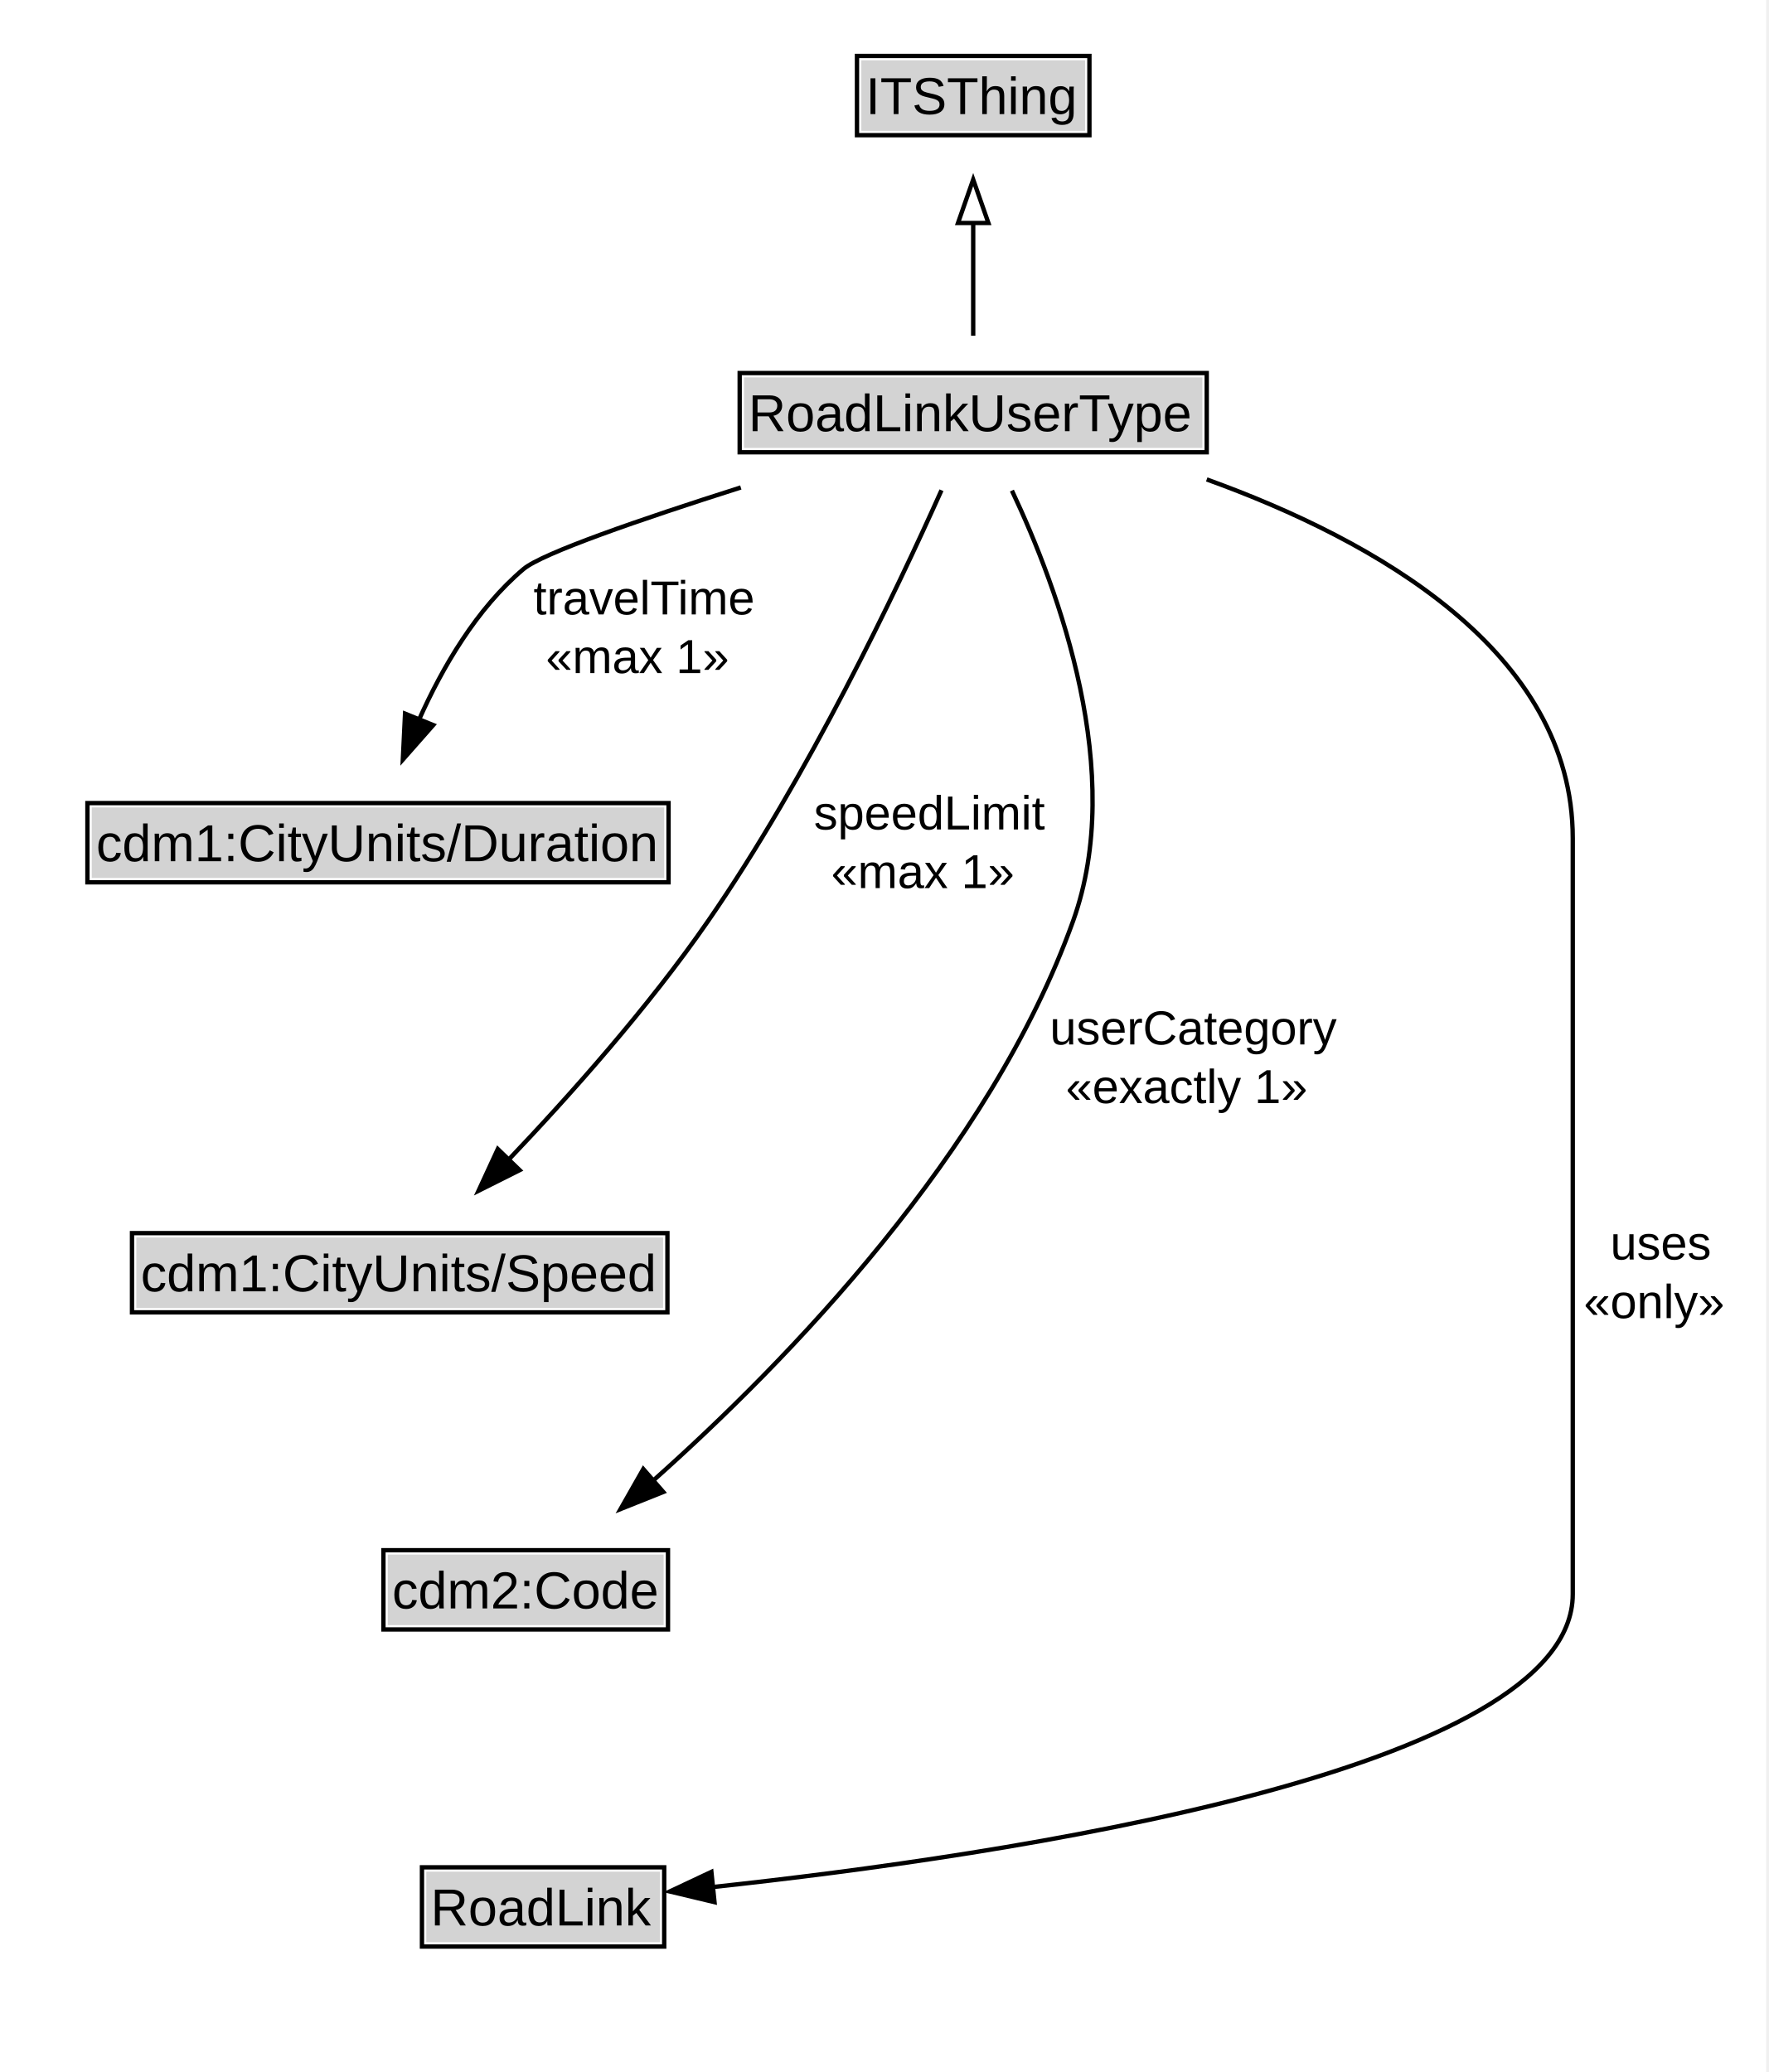
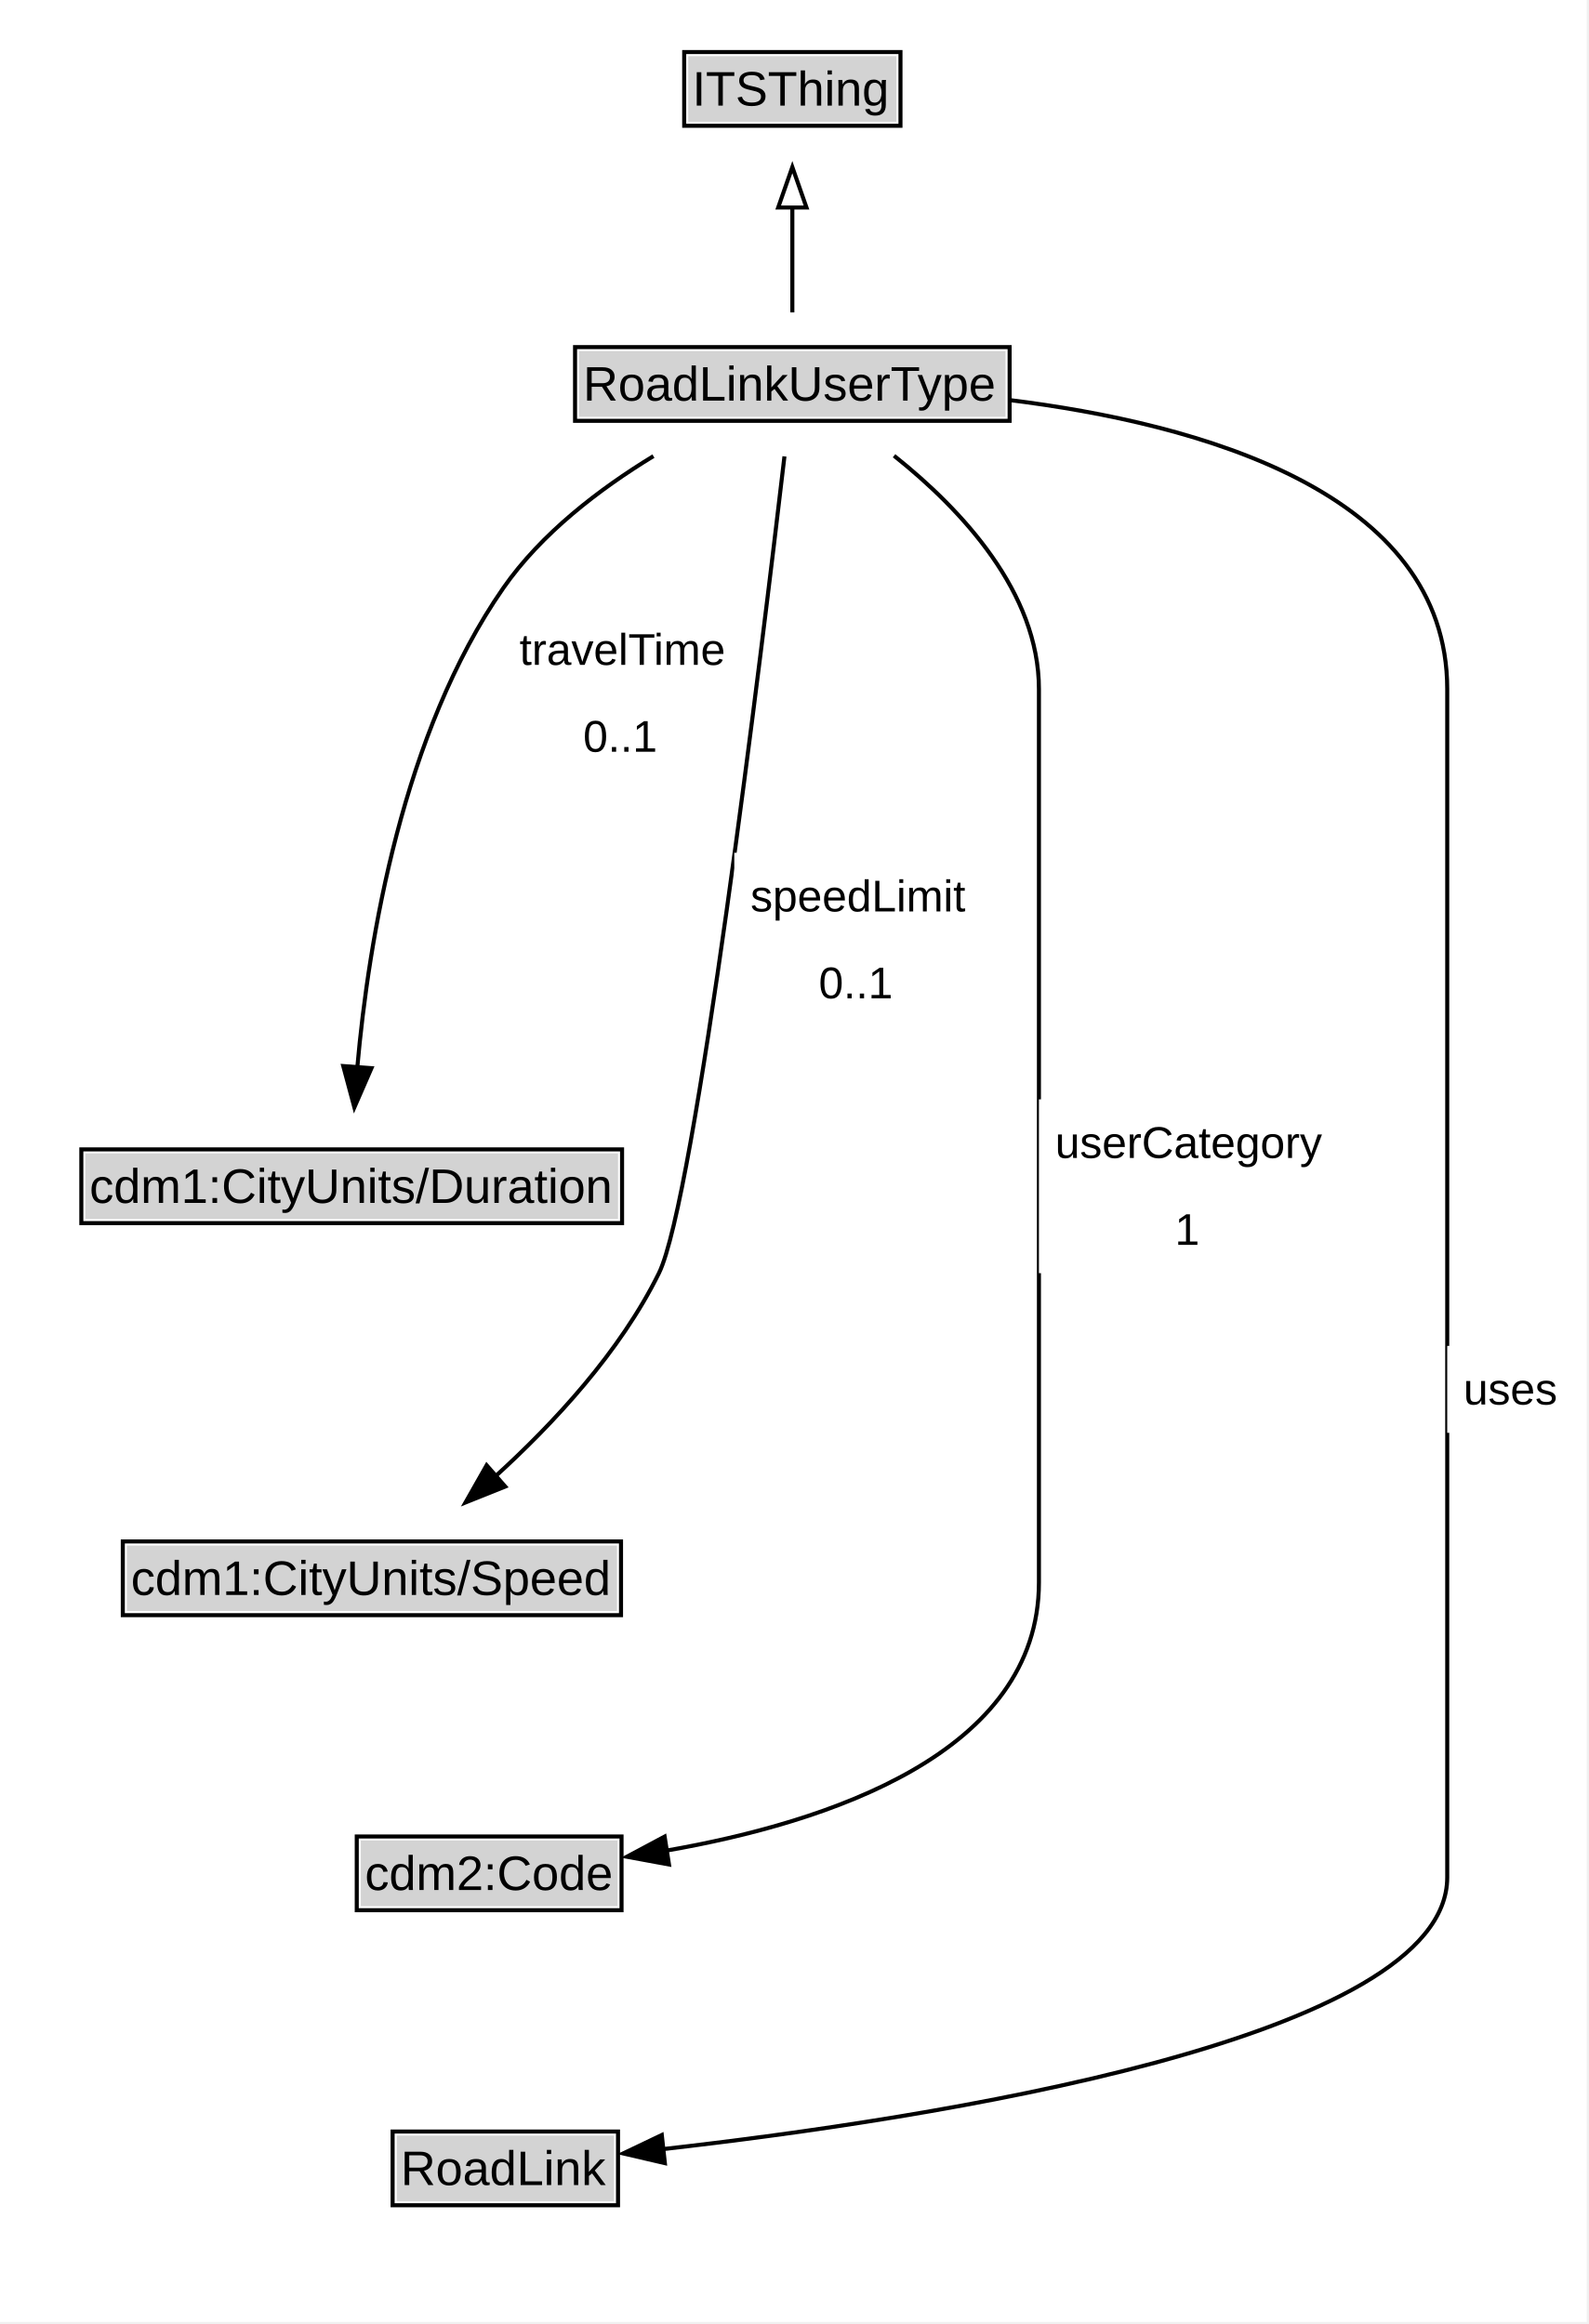
- <svg xmlns="http://www.w3.org/2000/svg" xmlns:xlink="http://www.w3.org/1999/xlink" width="407pt" height="477pt" viewBox="0.00 0.00 407.00 477.00">
-   <g id="graph0" class="graph" transform="scale(1 1) rotate(0) translate(4 473)">
-     <polygon fill="white" stroke="none" points="-4,4 -4,-473 402.5,-473 402.5,4 -4,4" />
-     <g id="clust2" class="cluster">
+ <svg xmlns="http://www.w3.org/2000/svg" xmlns:xlink="http://www.w3.org/1999/xlink" width="393pt" height="575pt" viewBox="0.00 0.00 393.00 575.00">
+   <g id="graph0" class="graph" transform="scale(1 1) rotate(0) translate(4 570.5)">
+     <polygon fill="white" stroke="none" points="-4,4 -4,-570.5 388.5,-570.5 388.5,4 -4,4" />
+     <g id="clust3" class="cluster">
</g>
    <g id="node1" class="node">
      <g id="a_node1">
-         <a xlink:href="../RoadLinkUserType.md" xlink:title="&lt;TABLE&gt;">
-           <polygon fill="lightgray" stroke="none" points="167.25,-369.88 167.25,-386.12 272.75,-386.12 272.75,-369.88 167.25,-369.88" />
-           <text xml:space="preserve" text-anchor="start" x="168.25" y="-373.73" font-family="Arial" font-size="12.00">RoadLinkUserType</text>
-           <polygon fill="none" stroke="black" points="166.25,-368.88 166.25,-387.12 273.75,-387.12 273.75,-368.88 166.25,-368.88" />
+         <a xlink:href="../ITSThing" xlink:title="&lt;TABLE&gt;">
+           <polygon fill="lightgray" stroke="none" points="166.25,-540.38 166.25,-556.62 217.75,-556.62 217.75,-540.38 166.25,-540.38" />
+           <text xml:space="preserve" text-anchor="start" x="167.25" y="-544.38" font-family="Arial" font-size="12.00">ITSThing</text>
+           <polygon fill="none" stroke="black" points="165.25,-539.38 165.25,-557.62 218.75,-557.62 218.75,-539.38 165.25,-539.38" />
        </a>
      </g>
    </g>
-     <g id="node3" class="node">
-       <polygon fill="lightgray" stroke="none" points="17.12,-270.88 17.12,-287.12 148.88,-287.12 148.88,-270.88 17.12,-270.88" />
-       <text xml:space="preserve" text-anchor="start" x="18.12" y="-274.73" font-family="Arial" font-size="12.00">cdm1:CityUnits/Duration</text>
-       <polygon fill="none" stroke="black" points="16.12,-269.88 16.12,-288.12 149.88,-288.12 149.88,-269.88 16.12,-269.88" />
+     <g id="node2" class="node">
+       <g id="a_node2">
+         <a xlink:href="../RoadLinkUserType" xlink:title="&lt;TABLE&gt;">
+           <polygon fill="lightgray" stroke="none" points="139.25,-467.38 139.25,-483.62 244.75,-483.62 244.75,-467.38 139.25,-467.38" />
+           <text xml:space="preserve" text-anchor="start" x="140.25" y="-471.38" font-family="Arial" font-size="12.00">RoadLinkUserType</text>
+           <polygon fill="none" stroke="black" points="138.25,-466.38 138.25,-484.62 245.75,-484.62 245.75,-466.38 138.25,-466.38" />
+         </a>
+       </g>
    </g>
-     <g id="edge10" class="edge">
-       <path fill="none" stroke="black" d="M166.51,-360.78C143.48,-353.46 120.81,-345.64 116.5,-342 105.69,-332.88 97.81,-319.35 92.42,-307.26" />
-       <polygon fill="black" stroke="black" points="95.72,-306.08 88.72,-298.13 89.23,-308.71 95.72,-306.08" />
-       <text xml:space="preserve" text-anchor="middle" x="144.25" y="-331.55" font-family="Arial" font-size="11.00"> travelTime </text>
-       <text xml:space="preserve" text-anchor="middle" x="144.25" y="-318.05" font-family="Arial" font-size="11.00"> «max 1»  </text>
+     <g id="edge1" class="edge">
+       <path fill="none" stroke="black" d="M192,-493.21C192,-500.97 192,-510.42 192,-519.24" />
+       <polygon fill="none" stroke="black" points="188.5,-519.16 192,-529.16 195.5,-519.16 188.5,-519.16" />
    </g>
    <g id="node4" class="node">
-       <polygon fill="lightgray" stroke="none" points="27.38,-171.88 27.38,-188.12 148.62,-188.12 148.62,-171.88 27.38,-171.88" />
-       <text xml:space="preserve" text-anchor="start" x="28.38" y="-175.72" font-family="Arial" font-size="12.00">cdm1:CityUnits/Speed</text>
-       <polygon fill="none" stroke="black" points="26.38,-170.88 26.38,-189.12 149.62,-189.12 149.62,-170.88 26.38,-170.88" />
+       <g id="a_node4">
+         <a xlink:href="https://w3id.org/citydata/part1/v1/CityUnits/Duration" xlink:title="&lt;TABLE&gt;">
+           <polygon fill="lightgray" stroke="none" points="17.12,-268.88 17.12,-285.12 148.88,-285.12 148.88,-268.88 17.12,-268.88" />
+           <text xml:space="preserve" text-anchor="start" x="18.12" y="-272.88" font-family="Arial" font-size="12.00">cdm1:CityUnits/Duration</text>
+           <polygon fill="none" stroke="black" points="16.12,-267.88 16.12,-286.12 149.88,-286.12 149.88,-267.88 16.12,-267.88" />
+         </a>
+       </g>
+     </g>
+     <g id="edge7" class="edge">
+       <path fill="none" stroke="black" d="M157.64,-457.65C144.25,-449.49 129.89,-438.51 120.5,-425 95.55,-389.11 87.19,-337.97 84.39,-306.44" />
+       <polygon fill="black" stroke="black" points="87.89,-306.22 83.66,-296.51 80.91,-306.74 87.89,-306.22" />
+       <polygon fill="white" stroke="none" points="120.5,-377.5 120.5,-420.5 178,-420.5 178,-377.5 120.5,-377.5" />
+       <text xml:space="preserve" text-anchor="start" x="124.5" y="-406" font-family="Arial" font-size="11.00">travelTime</text>
+       <text xml:space="preserve" text-anchor="start" x="140.25" y="-384.5" font-family="Arial" font-size="11.00">0..1</text>
+     </g>
+     <g id="node5" class="node">
+       <g id="a_node5">
+         <a xlink:href="https://w3id.org/citydata/part1/v1/CityUnits/Speed" xlink:title="&lt;TABLE&gt;">
+           <polygon fill="lightgray" stroke="none" points="27.38,-171.88 27.38,-188.12 148.62,-188.12 148.62,-171.88 27.38,-171.88" />
+           <text xml:space="preserve" text-anchor="start" x="28.38" y="-175.88" font-family="Arial" font-size="12.00">cdm1:CityUnits/Speed</text>
+           <polygon fill="none" stroke="black" points="26.38,-170.88 26.38,-189.12 149.62,-189.12 149.62,-170.88 26.38,-170.88" />
+         </a>
+       </g>
    </g>
    <g id="edge9" class="edge">
-       <path fill="none" stroke="black" d="M212.7,-360.14C202.3,-336.9 181.91,-294.13 159,-261 145.28,-241.15 127.19,-220.84 112.71,-205.65" />
-       <polygon fill="black" stroke="black" points="115.61,-203.62 106.14,-198.87 110.58,-208.48 115.61,-203.62" />
-       <text xml:space="preserve" text-anchor="middle" x="209.92" y="-282.05" font-family="Arial" font-size="11.00"> speedLimit </text>
-       <text xml:space="preserve" text-anchor="middle" x="209.92" y="-268.55" font-family="Arial" font-size="11.00"> «max 1»  </text>
-     </g>
-     <g id="node5" class="node">
-       <polygon fill="lightgray" stroke="none" points="85.25,-98.88 85.25,-115.12 148.75,-115.12 148.75,-98.88 85.25,-98.88" />
-       <text xml:space="preserve" text-anchor="start" x="86.25" y="-102.72" font-family="Arial" font-size="12.00">cdm2:Code</text>
-       <polygon fill="none" stroke="black" points="84.25,-97.88 84.25,-116.12 149.75,-116.12 149.75,-97.88 84.25,-97.88" />
-     </g>
-     <g id="edge8" class="edge">
-       <path fill="none" stroke="black" d="M228.91,-360.06C239.76,-337.09 255.2,-295.01 243,-261 223.86,-207.64 177.17,-159.6 146.32,-132.13" />
-       <polygon fill="black" stroke="black" points="148.67,-129.53 138.83,-125.6 144.07,-134.81 148.67,-129.53" />
-       <text xml:space="preserve" text-anchor="middle" x="270.65" y="-232.55" font-family="Arial" font-size="11.00"> userCategory </text>
-       <text xml:space="preserve" text-anchor="middle" x="270.65" y="-219.05" font-family="Arial" font-size="11.00"> «exactly 1»  </text>
+       <path fill="none" stroke="black" d="M190.05,-457.58C184.41,-409.37 167.92,-273.61 159,-255.5 149.43,-236.07 133,-218.34 118.36,-205.06" />
+       <polygon fill="black" stroke="black" points="120.98,-202.7 111.15,-198.76 116.38,-207.97 120.98,-202.7" />
+       <polygon fill="white" stroke="none" points="177.64,-316.5 177.64,-359.5 237.39,-359.5 237.39,-316.5 177.64,-316.5" />
+       <text xml:space="preserve" text-anchor="start" x="181.64" y="-345" font-family="Arial" font-size="11.00">speedLimit</text>
+       <text xml:space="preserve" text-anchor="start" x="198.52" y="-323.5" font-family="Arial" font-size="11.00">0..1</text>
    </g>
    <g id="node6" class="node">
      <g id="a_node6">
-         <a xlink:href="../RoadLink.md" xlink:title="&lt;TABLE&gt;">
+         <a xlink:href="https://w3id.org/citydata/part2/v1/Code" xlink:title="&lt;TABLE&gt;">
+           <polygon fill="lightgray" stroke="none" points="85.25,-98.88 85.25,-115.12 148.75,-115.12 148.75,-98.88 85.25,-98.88" />
+           <text xml:space="preserve" text-anchor="start" x="86.25" y="-102.88" font-family="Arial" font-size="12.00">cdm2:Code</text>
+           <polygon fill="none" stroke="black" points="84.25,-97.88 84.25,-116.12 149.75,-116.12 149.75,-97.88 84.25,-97.88" />
+         </a>
+       </g>
+     </g>
+     <g id="edge10" class="edge">
+       <path fill="none" stroke="black" d="M217.16,-457.74C233.97,-444.35 253,-423.9 253,-400 253,-400 253,-400 253,-179 253,-136.7 200.65,-119.56 160.91,-112.64" />
+       <polygon fill="black" stroke="black" points="161.49,-109.19 151.07,-111.11 160.41,-116.1 161.49,-109.19" />
+       <polygon fill="white" stroke="none" points="253,-255.5 253,-298.5 326.25,-298.5 326.25,-255.5 253,-255.5" />
+       <text xml:space="preserve" text-anchor="start" x="257" y="-284" font-family="Arial" font-size="11.00">userCategory</text>
+       <text xml:space="preserve" text-anchor="start" x="286.62" y="-262.5" font-family="Arial" font-size="11.00">1</text>
+     </g>
+     <g id="node7" class="node">
+       <g id="a_node7">
+         <a xlink:href="../RoadLink" xlink:title="&lt;TABLE&gt;">
          <polygon fill="lightgray" stroke="none" points="94.12,-25.88 94.12,-42.12 147.88,-42.12 147.88,-25.88 94.12,-25.88" />
-           <text xml:space="preserve" text-anchor="start" x="95.12" y="-29.73" font-family="Arial" font-size="12.00">RoadLink</text>
+           <text xml:space="preserve" text-anchor="start" x="95.12" y="-29.88" font-family="Arial" font-size="12.00">RoadLink</text>
          <polygon fill="none" stroke="black" points="93.12,-24.88 93.12,-43.12 148.88,-43.12 148.88,-24.88 93.12,-24.88" />
        </a>
      </g>
    </g>
-     <g id="edge7" class="edge">
-       <path fill="none" stroke="black" d="M273.75,-362.63C312.5,-348.64 358,-323.05 358,-280 358,-280 358,-280 358,-106 358,-65.18 227.33,-45.83 160.04,-38.58" />
-       <polygon fill="black" stroke="black" points="160.46,-35.1 150.16,-37.56 159.74,-42.07 160.46,-35.1" />
-       <text xml:space="preserve" text-anchor="middle" x="378.25" y="-183.05" font-family="Arial" font-size="11.00"> uses </text>
-       <text xml:space="preserve" text-anchor="middle" x="378.25" y="-169.55" font-family="Arial" font-size="11.00"> «only»  </text>
-     </g>
-     <g id="node7" class="node">
-       <polygon fill="lightgray" stroke="none" points="194.25,-442.88 194.25,-459.12 245.75,-459.12 245.75,-442.88 194.25,-442.88" />
-       <text xml:space="preserve" text-anchor="start" x="195.25" y="-446.73" font-family="Arial" font-size="12.00">ITSThing</text>
-       <polygon fill="none" stroke="black" points="193.25,-441.88 193.25,-460.12 246.75,-460.12 246.75,-441.88 193.25,-441.88" />
-     </g>
-     <g id="edge1" class="edge">
-       <path fill="none" stroke="black" d="M220,-395.71C220,-403.47 220,-412.92 220,-421.74" />
-       <polygon fill="none" stroke="black" points="216.5,-421.66 220,-431.66 223.5,-421.66 216.5,-421.66" />
+     <g id="edge8" class="edge">
+       <path fill="none" stroke="black" d="M245.49,-471.55C292.68,-465.72 354,-448.76 354,-400 354,-400 354,-400 354,-106 354,-65.91 226.17,-46.26 159.88,-38.76" />
+       <polygon fill="black" stroke="black" points="160.47,-35.3 150.15,-37.7 159.71,-42.26 160.47,-35.3" />
+       <polygon fill="white" stroke="none" points="354,-216 354,-237.5 384.5,-237.5 384.5,-216 354,-216" />
+       <text xml:space="preserve" text-anchor="start" x="358" y="-223" font-family="Arial" font-size="11.00">uses</text>
    </g>
  </g>
</svg>
